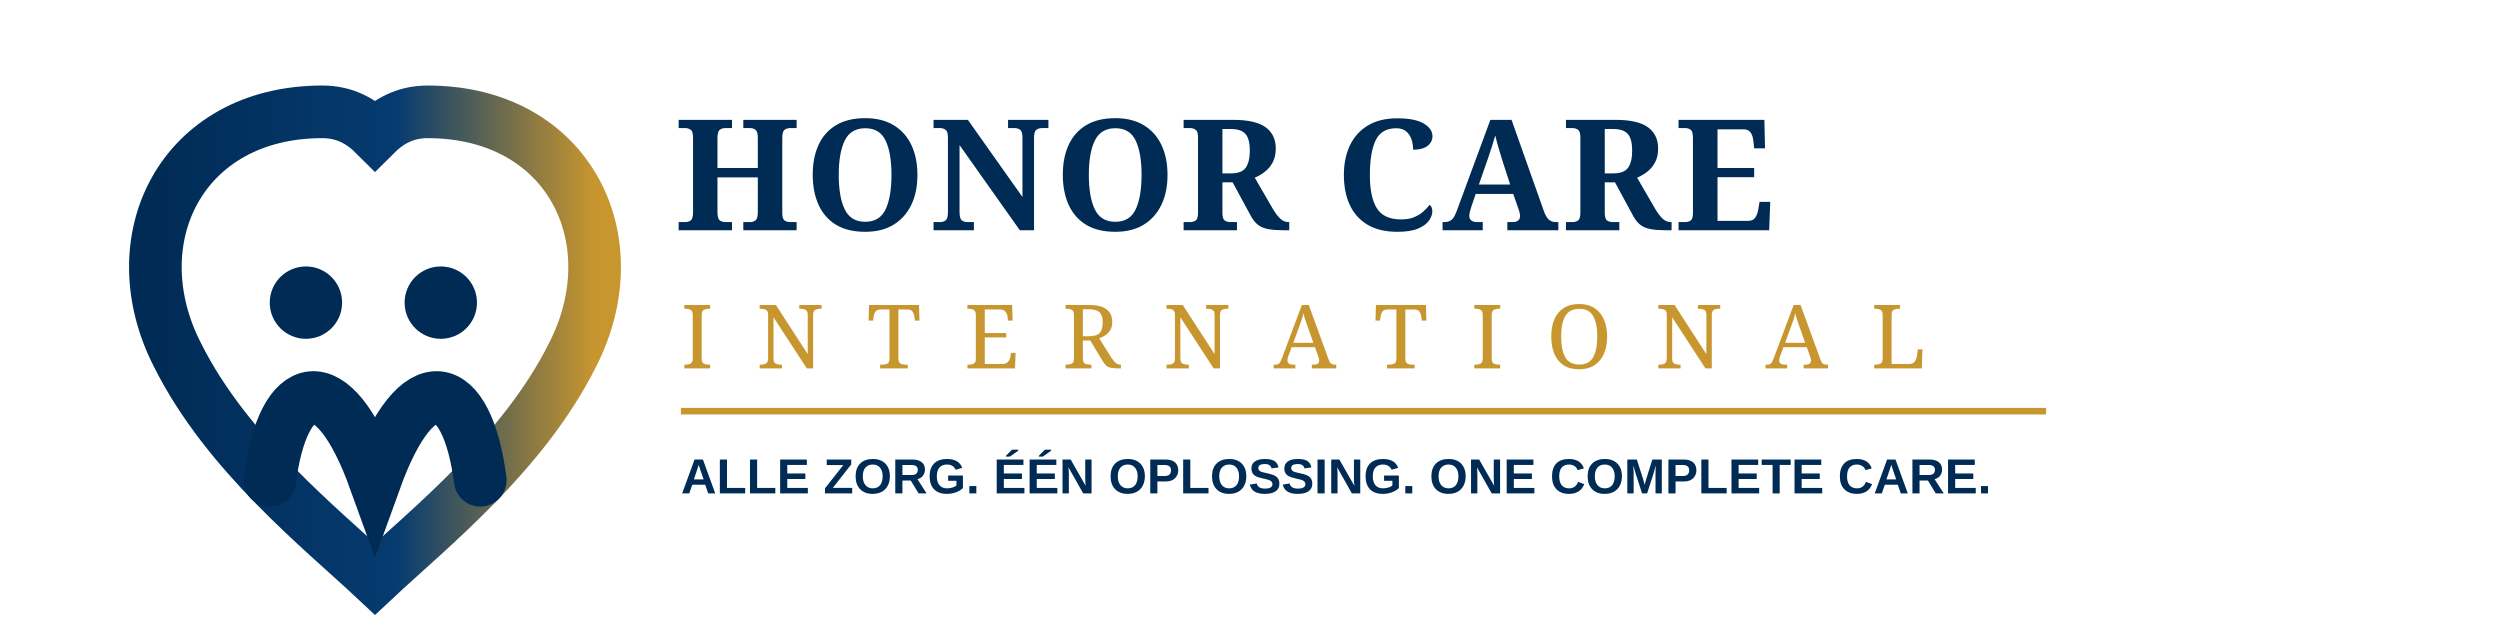
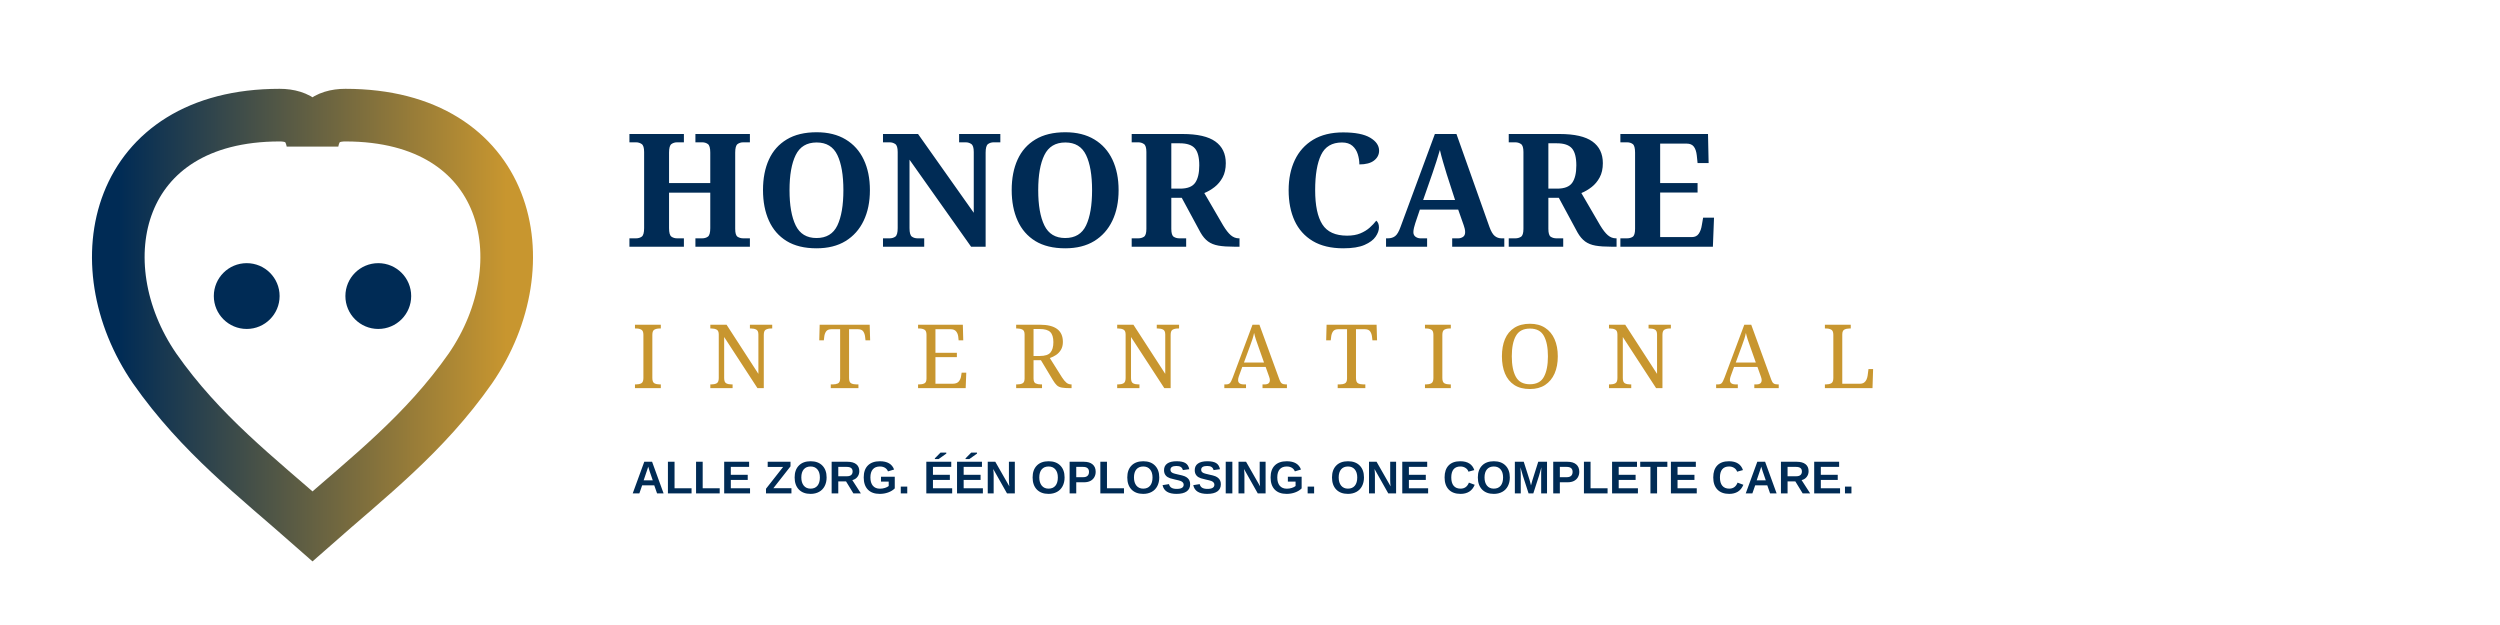
<svg xmlns="http://www.w3.org/2000/svg" width="760" height="190" viewBox="0 0 760 190">
  <defs>
    <linearGradient id="g" x1="0" x2="1">
-       <stop offset="0" stop-color="#002b55" />
-       <stop offset=".55" stop-color="#063b70" />
+       <stop stop-color="#002b55" />
      <stop offset="1" stop-color="#c8962f" />
    </linearGradient>
  </defs>
  <rect width="760" height="190" fill="white" />
-   <g transform="translate(28,22)">
-     <path d="M70 12 C27 12 8 51 26 86 C41 116 70 139 86 154 C102 139 131 116 146 86 C164 51 145 12 102 12 C95 12 90 15 86 19 C82 15 77 12 70 12Z" fill="none" stroke="url(#g)" stroke-width="16" stroke-linecap="round" />
-     <circle cx="65" cy="70" r="11" fill="#002b55" />
-     <circle cx="106" cy="70" r="11" fill="#002b55" />
-     <path d="M54 124 C58 93 73 88 86 124 C99 88 114 93 118 124" fill="none" stroke="#002b55" stroke-width="16" stroke-linecap="round" />
-   </g>
-   <text x="205" y="70" font-family="Georgia,serif" font-size="47" font-weight="700" fill="#002b55" letter-spacing="1">HONOR CARE</text>
-   <text x="207" y="112" font-family="Georgia,serif" font-size="27" fill="#c8962f" letter-spacing="13">INTERNATIONAL</text>
-   <line x1="207" y1="125" x2="622" y2="125" stroke="#c8962f" stroke-width="2" />
-   <text x="207" y="150" font-family="Arial,Helvetica,sans-serif" font-size="15" font-weight="700" fill="#002b55">ALLE ZORG. ÉÉN OPLOSSING. ONE COMPLETE CARE.</text>
+   <path d="M85 35 C35 35 25 80 47 112 C61 132 78 145 95 160 C112 145 129 132 143 112 C165 80 155 35 105 35 C99 35 96 38 95 43 C94 38 91 35 85 35Z" fill="none" stroke="url(#g)" stroke-width="16" />
+   <circle cx="75" cy="90" r="10" fill="#002b55" />
+   <circle cx="115" cy="90" r="10" fill="#002b55" />
+   <text x="190" y="75" font-family="Georgia" font-size="48" font-weight="700" fill="#002b55">HONOR CARE</text>
+   <text x="192" y="118" font-family="Georgia" font-size="27" fill="#c8962f" letter-spacing="13">INTERNATIONAL</text>
+   <text x="192" y="150" font-family="Arial" font-size="14" font-weight="700" fill="#002b55">ALLE ZORG. ÉÉN OPLOSSING. ONE COMPLETE CARE.</text>
</svg>
